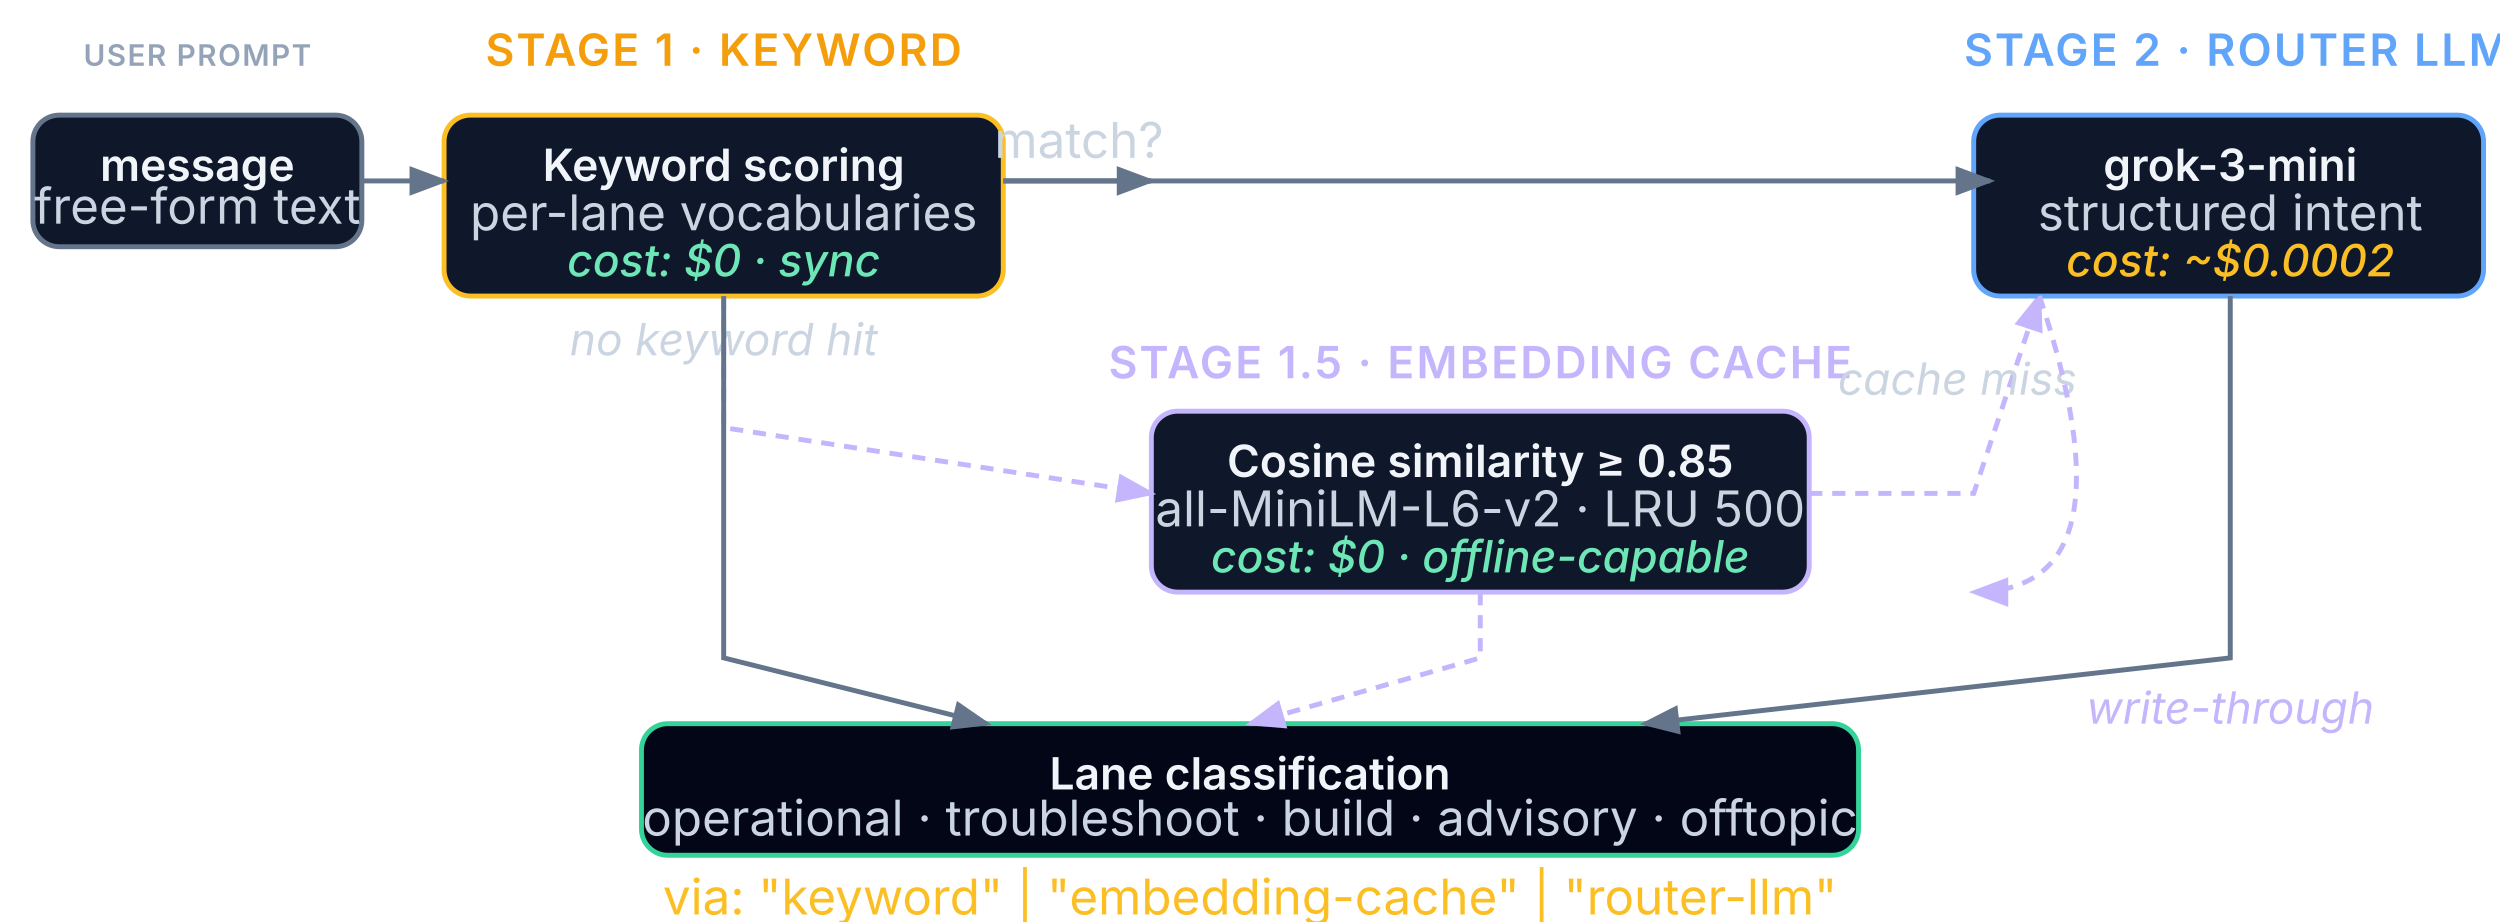
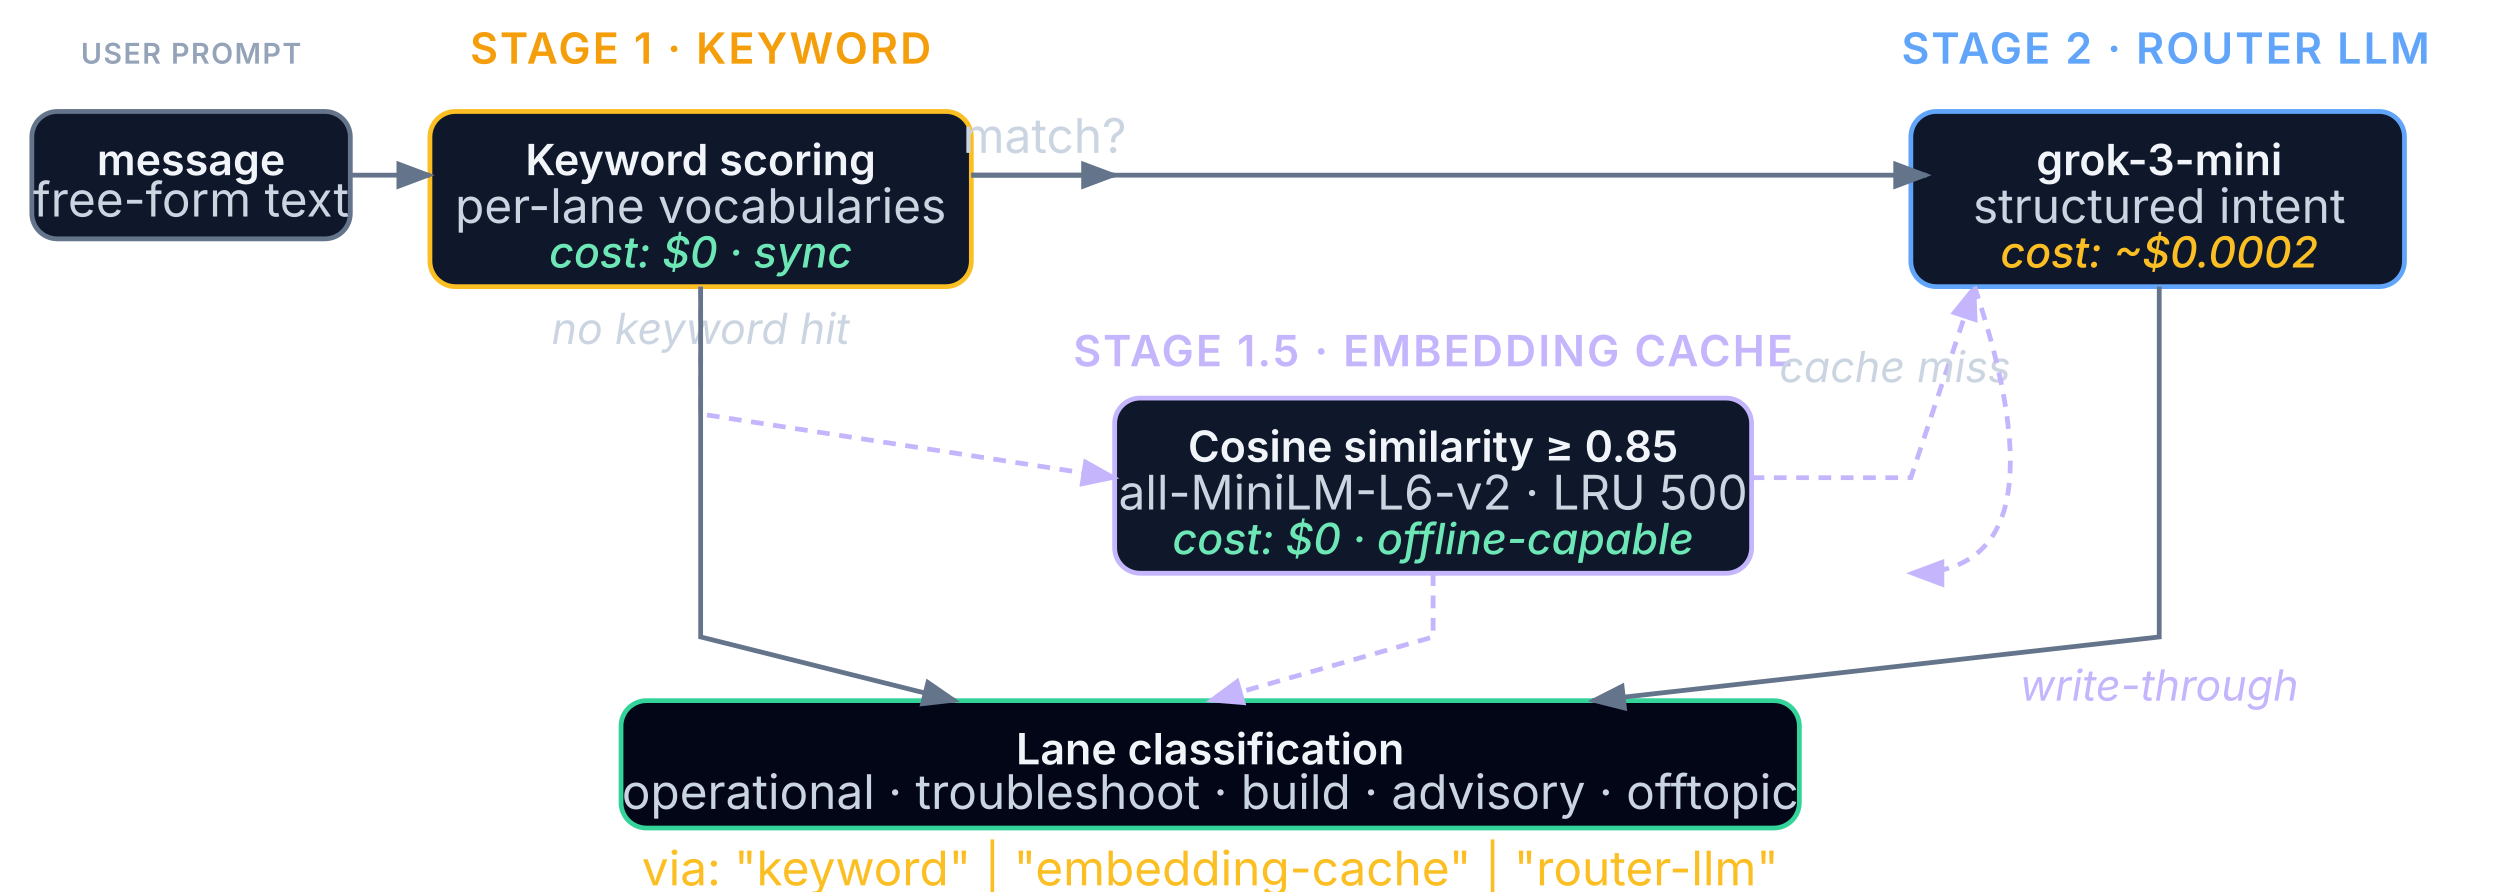
- <svg xmlns="http://www.w3.org/2000/svg" viewBox="0 0 760 280" fill="none">
+ <svg xmlns="http://www.w3.org/2000/svg" viewBox="0 0 785 280" fill="none">
  <style>
    text { font-family: 'Inter', sans-serif; }
    .node { rx: 8; ry: 8; stroke-width: 1.5; }
    .arrow { stroke: #64748b; stroke-width: 1.5; fill: none; marker-end: url(#fmah); }
    .arrow-cache { stroke: #c4b5fd; stroke-width: 1.5; fill: none; stroke-dasharray: 4 3; marker-end: url(#fmcah); }
    .label { font-size: 15px; fill: #cbd5e1; }
    .title { font-size: 13.5px; fill: #f1f5f9; font-weight: 600; }
    .stage { font-size: 13.5px; fill: #f59e0b; font-weight: 600; text-transform: uppercase; letter-spacing: 0.05em; }
    .cost { font-size: 13.5px; fill: #6ee7b7; font-weight: 500; font-style: italic; }
    .miss { font-size: 13.5px; fill: #cbd5e1; font-style: italic; }
  </style>
  <defs>
    <marker id="fmah" markerWidth="8" markerHeight="6" refX="7" refY="3" orient="auto">
      <path d="M0,0 L8,3 L0,6" fill="#64748b" />
    </marker>
    <marker id="fmcah" markerWidth="8" markerHeight="6" refX="7" refY="3" orient="auto">
      <path d="M0,0 L8,3 L0,6" fill="#c4b5fd" />
    </marker>
  </defs>
  <text x="60" y="20" class="phase" style="fill:#94a3b8;text-transform:uppercase;letter-spacing:0.05em;font-size:9px;font-weight:600;" text-anchor="middle">USER PROMPT</text>
  <rect x="10" y="35" width="100" height="40" class="node" fill="#0f172a" stroke="#64748b" />
  <text x="60" y="55" class="title" text-anchor="middle">message</text>
  <text x="60" y="68" class="label" text-anchor="middle">free-form text</text>
  <text x="220" y="20" class="stage" text-anchor="middle">STAGE 1 · KEYWORD</text>
  <rect x="135" y="35" width="170" height="55" class="node" fill="#0f172a" stroke="#fbbf24" />
  <text x="220" y="55" class="title" text-anchor="middle">Keyword scoring</text>
  <text x="220" y="70" class="label" text-anchor="middle">per-lane vocabularies</text>
  <text x="220" y="84" class="cost" text-anchor="middle">cost: $0 · sync</text>
  <path d="M110,55 L135,55" class="arrow" />
  <path d="M305,55 L350,55" class="arrow" />
  <text x="328" y="48" class="label" text-anchor="middle">match?</text>
  <text x="450" y="115" class="stage" style="fill:#c4b5fd;" text-anchor="middle">STAGE 1.5 · EMBEDDING CACHE</text>
  <rect x="350" y="125" width="200" height="55" class="node" fill="#0f172a" stroke="#c4b5fd" />
  <text x="450" y="145" class="title" text-anchor="middle">Cosine similarity ≥ 0.85</text>
  <text x="450" y="160" class="label" text-anchor="middle">all-MiniLM-L6-v2 · LRU 500</text>
  <text x="450" y="174" class="cost" text-anchor="middle">cost: $0 · offline-capable</text>
  <path d="M220,90 L220,130 L350,150" class="arrow-cache" />
  <text x="220" y="108" class="miss" text-anchor="middle">no keyword hit</text>
  <path d="M550,150 L600,150 L620,90" class="arrow-cache" />
  <text x="595" y="120" class="miss" text-anchor="middle">cache miss</text>
  <text x="680" y="20" class="stage" style="fill:#60a5fa;" text-anchor="middle">STAGE 2 · ROUTER LLM</text>
  <rect x="600" y="35" width="155" height="55" class="node" fill="#0f172a" stroke="#60a5fa" />
  <text x="678" y="55" class="title" text-anchor="middle">grok-3-mini</text>
  <text x="678" y="70" class="label" text-anchor="middle">structured intent</text>
  <text x="678" y="84" class="cost" style="fill:#fbbf24;" text-anchor="middle">cost: ~$0.0002</text>
  <path d="M305,55 L605,55" class="arrow" />
  <rect x="195" y="220" width="370" height="40" class="node" fill="#020617" stroke="#34d399" />
  <text x="380" y="240" class="title" text-anchor="middle">Lane classification</text>
  <text x="380" y="254" class="label" text-anchor="middle">operational · troubleshoot · build · advisory · offtopic</text>
  <path d="M220,90 L220,200 L300,220" class="arrow" />
  <path d="M450,180 L450,200 L380,220" class="arrow-cache" />
  <path d="M678,90 L678,200 L500,220" class="arrow" />
  <text x="678" y="220" class="miss" style="fill:#c4b5fd;" text-anchor="middle">write-through</text>
  <path d="M620,90 Q650,180 600,180" class="arrow-cache" />
  <text x="380" y="278" class="label" style="fill:#fbbf24;" text-anchor="middle">via: "keyword" | "embedding-cache" | "router-llm"</text>
</svg>
